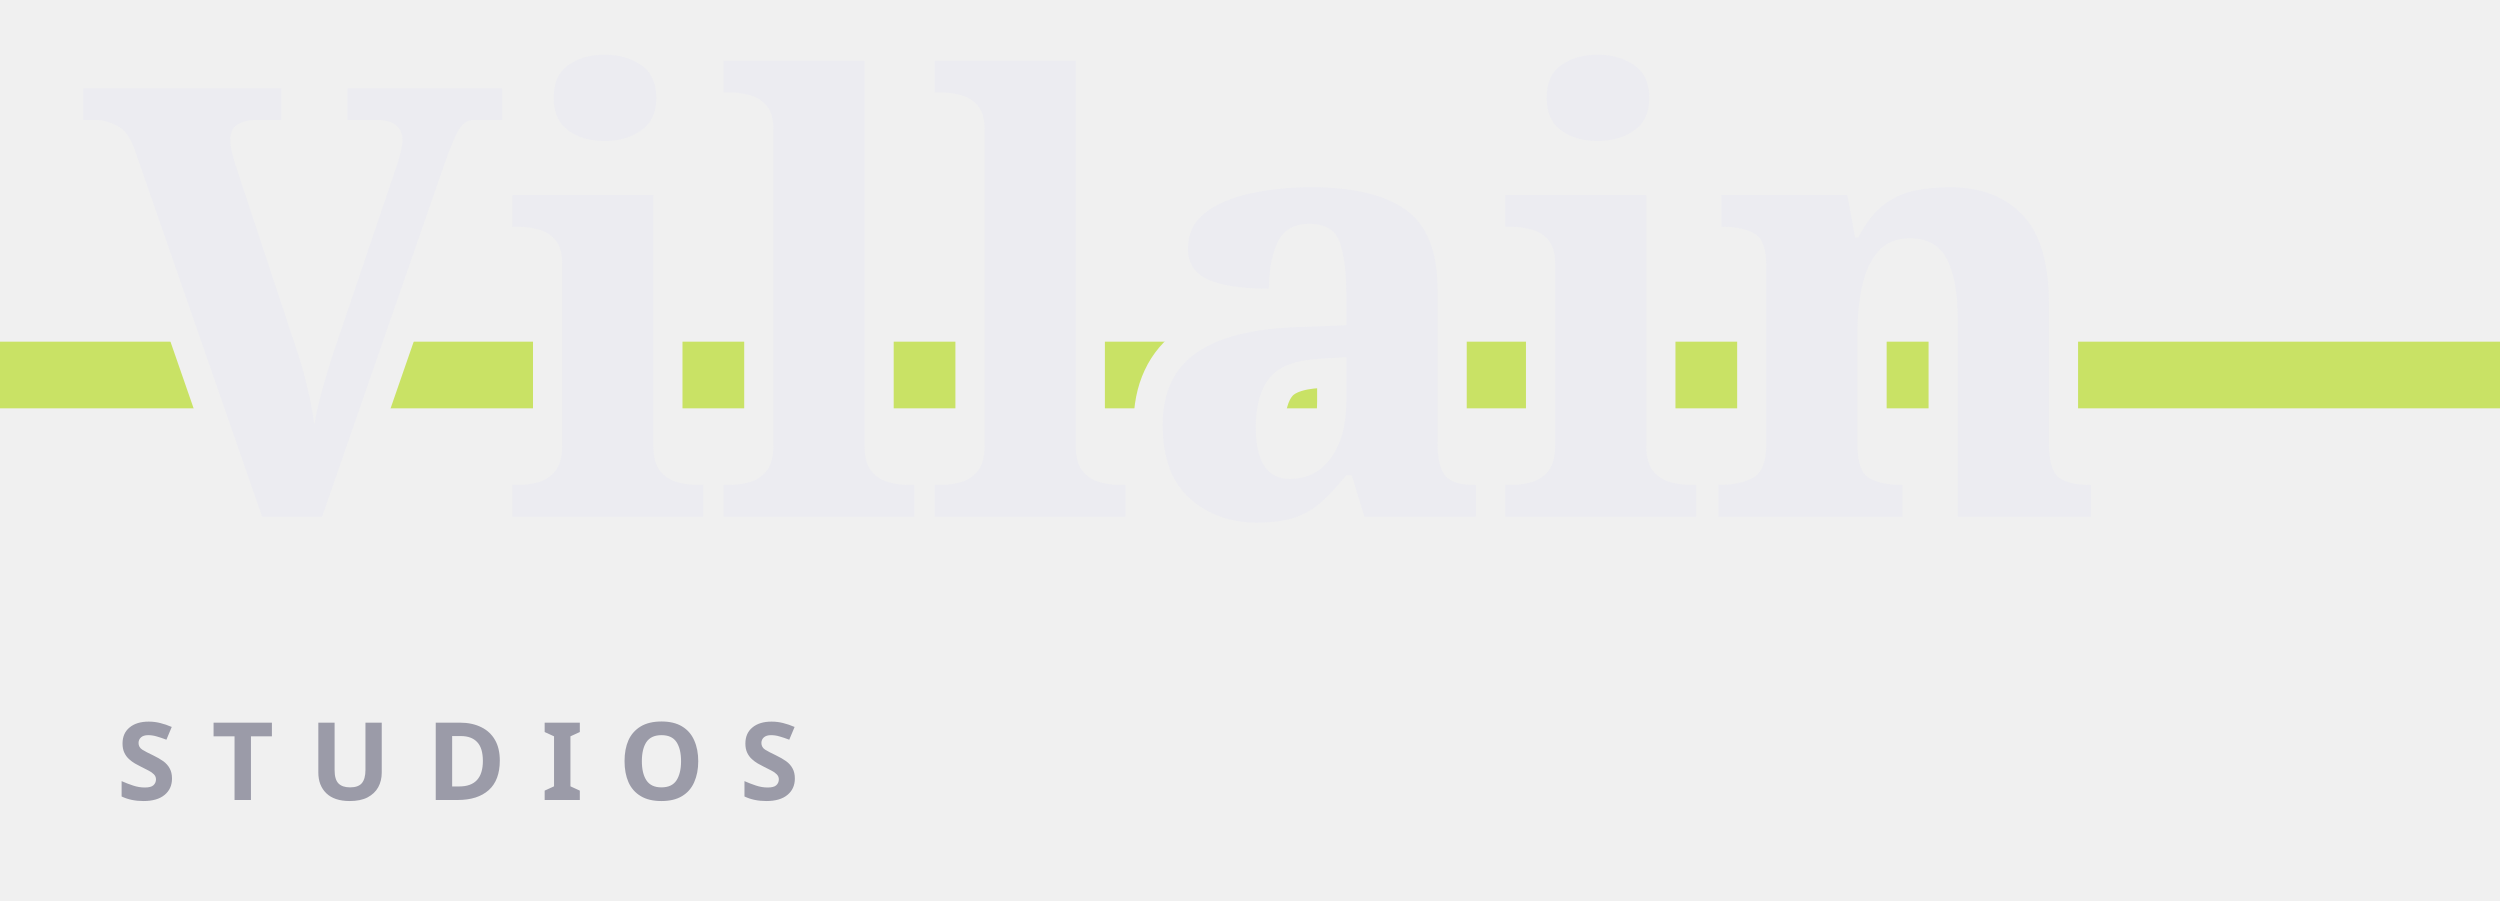
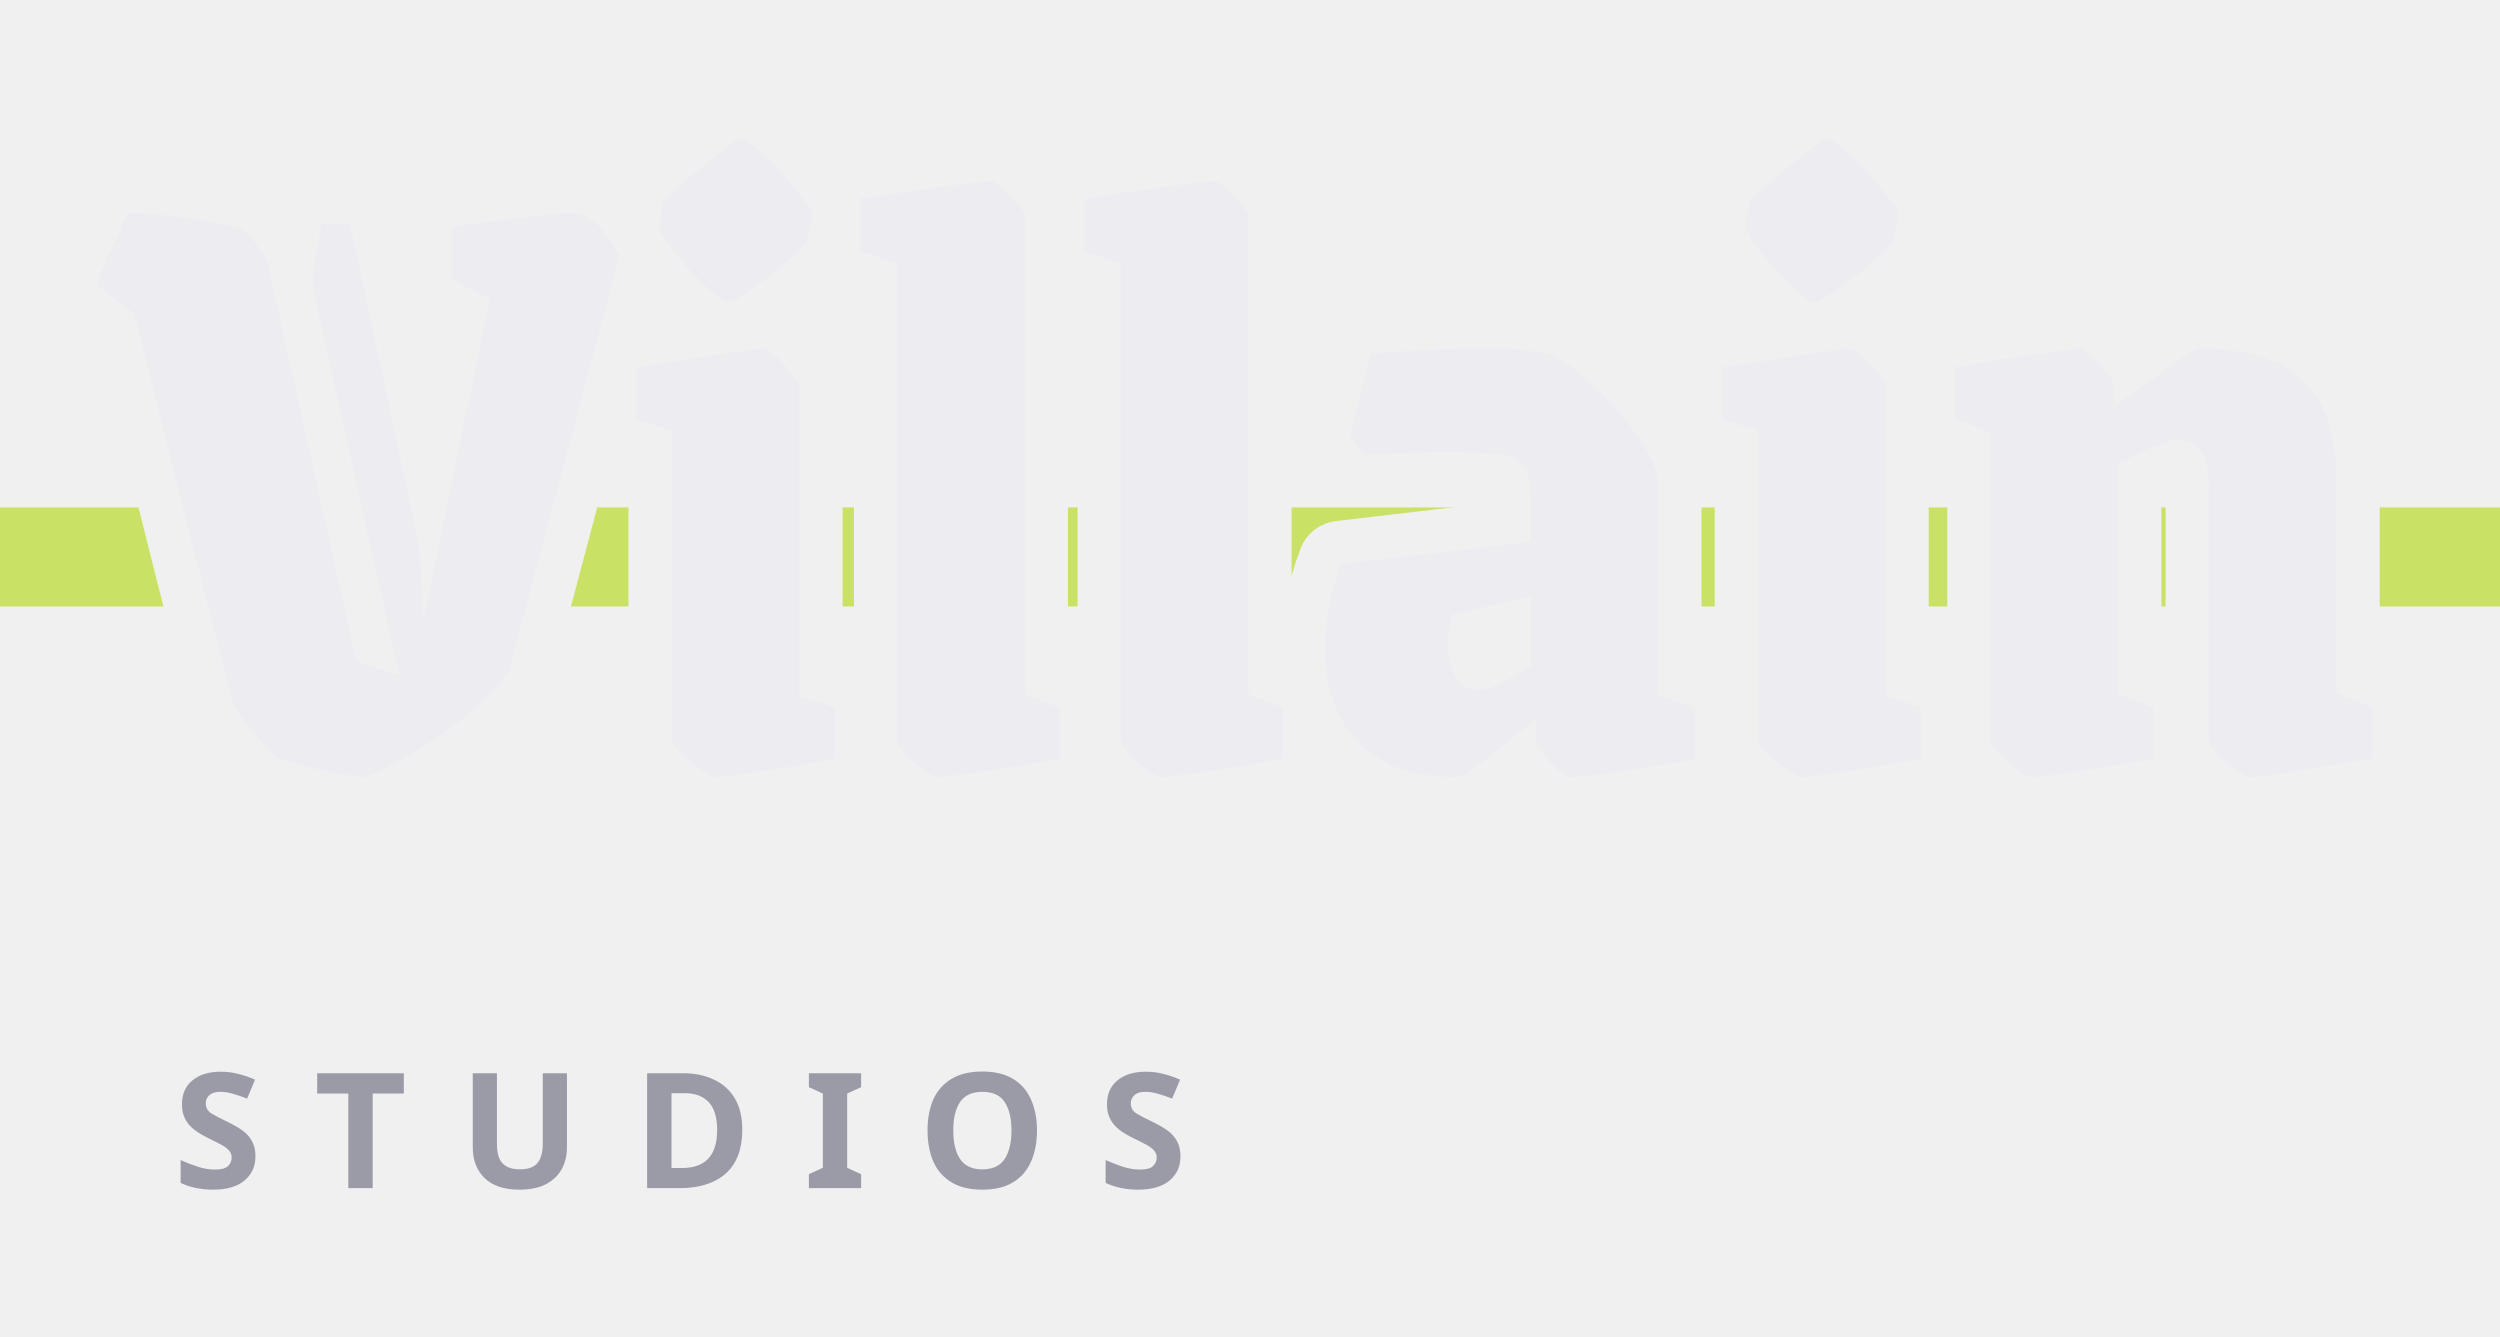
- <svg xmlns="http://www.w3.org/2000/svg" viewBox="0 0 300 108" role="img" aria-label="Villain Studios">
+ <svg xmlns="http://www.w3.org/2000/svg" viewBox="0 0 202 108" role="img" aria-label="Villain Studios">
  <defs>
+     <path id="villain" d="M39.59 24.13L36.50 22.54L36.50 18.30Q38.44 18.08 40.60 17.79Q42.76 17.50 44.49 17.32Q46.22 17.14 46.72 17.29Q47.94 17.65 48.84 18.84Q49.74 20.02 50.03 20.67L41.18 54.01Q40.60 55.09 39.20 56.46Q37.79 57.82 35.96 59.12Q34.12 60.42 32.36 61.42Q30.59 62.43 29.51 62.79L32.82 56.89ZM22.38 61.21Q22.17 61.06 21.27 60.09Q20.37 59.12 19.61 58.04Q18.86 56.96 18.71 56.53L10.86 25.35L7.77 22.98L10.29 17.22Q11.37 17.22 12.88 17.36Q14.39 17.50 15.83 17.72Q17.27 17.94 18.39 18.19Q19.50 18.44 19.79 18.73Q20.30 19.23 20.80 19.88Q21.30 20.53 21.59 21.18L28.79 53.43L36.64 56.10L29.51 62.79Q28.36 62.72 26.96 62.43Q25.55 62.14 24.33 61.78Q23.10 61.42 22.38 61.21ZM25.98 18.15L28.29 18.15L33.83 44Q33.90 44.36 34.01 46.27Q34.12 48.18 34.16 50.59Q34.19 53 34.12 54.94L32.54 55.81L25.34 23.48Q25.19 22.69 25.44 21.14Q25.70 19.59 25.98 18.15ZM57.74 62.79Q57.52 62.79 56.66 62.18Q55.79 61.57 55.04 60.85Q54.28 60.13 54.28 59.84L54.28 34.78L51.40 33.85L51.40 29.67Q51.40 29.67 52.80 29.46Q54.21 29.24 56.15 28.95Q58.10 28.66 59.72 28.41Q61.34 28.16 61.70 28.16Q61.98 28.16 62.67 28.77Q63.35 29.38 63.96 30.14Q64.58 30.90 64.58 31.18L64.58 56.24L67.46 57.18L67.46 61.28Q67.46 61.28 66.16 61.53Q64.86 61.78 63.03 62.07Q61.19 62.36 59.68 62.58Q58.17 62.79 57.74 62.79ZM53.56 16.35Q53.56 16.21 54.46 15.42Q55.36 14.62 56.55 13.65Q57.74 12.68 58.67 11.96Q59.61 11.24 59.82 11.24Q60.26 11.24 61.23 12.07Q62.20 12.90 63.21 14.05Q64.22 15.20 64.97 16.17Q65.73 17.14 65.66 17.50L65.15 19.45Q65.08 19.74 64.22 20.53Q63.35 21.32 62.24 22.22Q61.12 23.12 60.11 23.77Q59.10 24.42 58.82 24.42Q58.46 24.42 57.52 23.59Q56.58 22.76 55.58 21.64Q54.57 20.53 53.88 19.52Q53.20 18.51 53.27 18.22ZM75.74 62.79Q75.45 62.79 74.66 62.22Q73.86 61.64 73.18 60.92Q72.50 60.20 72.50 59.91L72.50 21.32L69.54 20.24L69.54 16.06Q69.54 16.06 70.48 15.92Q71.42 15.78 72.89 15.56Q74.37 15.34 75.88 15.13Q77.39 14.91 78.54 14.77Q79.70 14.62 80.06 14.62Q80.34 14.62 80.96 15.20Q81.57 15.78 82.18 16.46Q82.79 17.14 82.79 17.43L82.79 56.10L85.60 57.18L85.60 61.28Q85.60 61.28 84.27 61.53Q82.94 61.78 81.10 62.07Q79.26 62.36 77.68 62.58Q76.10 62.79 75.74 62.79ZM93.81 62.79Q93.52 62.79 92.73 62.22Q91.94 61.64 91.25 60.92Q90.57 60.20 90.57 59.91L90.57 21.32L87.62 20.24L87.62 16.06Q87.62 16.06 88.55 15.92Q89.49 15.78 90.96 15.56Q92.44 15.34 93.95 15.13Q95.46 14.91 96.62 14.77Q97.77 14.62 98.13 14.62Q98.42 14.62 99.03 15.20Q99.64 15.78 100.25 16.46Q100.86 17.14 100.86 17.43L100.86 56.10L103.67 57.18L103.67 61.28Q103.67 61.28 102.34 61.53Q101.01 61.78 99.17 62.07Q97.34 62.36 95.75 62.58Q94.17 62.79 93.81 62.79ZM117.86 62.79Q113.97 62.79 111.63 61.42Q109.29 60.06 108.17 57.68Q107.06 55.30 107.06 52.42Q107.06 50.77 107.38 49.04Q107.70 47.31 108.35 45.58L117.50 49.11Q117.28 49.69 117.14 50.48Q116.99 51.27 116.99 51.99Q116.99 53.36 117.53 54.55Q118.07 55.74 119.44 55.74Q120.09 55.74 120.95 55.34Q121.82 54.94 122.86 54.33Q123.90 53.72 124.98 53.07L124.98 57.39Q123.76 58.33 122.18 59.62Q120.59 60.92 119.37 61.86Q118.14 62.79 117.86 62.79ZM108.35 45.58L124.26 43.71L124.26 48.03L116.63 49.83ZM109.07 35.14L110.80 28.59Q113.10 28.38 115.55 28.27Q118 28.16 120.38 28.16Q122.75 28.16 124.62 28.52Q125.70 28.66 127.29 29.92Q128.87 31.18 130.42 32.88Q131.97 34.57 132.98 36.30Q133.98 38.02 133.98 39.10L133.98 56.17L136.94 57.25L136.94 61.35Q135.21 61.64 133.01 62Q130.82 62.36 129.09 62.58Q127.36 62.79 126.78 62.79Q126.57 62.79 125.92 62.22Q125.27 61.64 124.70 60.96Q124.12 60.27 124.12 59.98L124.12 57.75L123.69 57.18L123.69 40.47Q123.69 38.38 123.08 37.56Q122.46 36.73 120.59 36.66Q119.22 36.51 117.35 36.51Q115.48 36.51 113.57 36.58Q111.66 36.66 110.15 36.73ZM145.50 62.79Q145.29 62.79 144.42 62.18Q143.56 61.57 142.80 60.85Q142.05 60.13 142.05 59.84L142.05 34.78L139.17 33.85L139.17 29.67Q139.17 29.67 140.57 29.46Q141.98 29.24 143.92 28.95Q145.86 28.66 147.48 28.41Q149.10 28.16 149.46 28.16Q149.75 28.16 150.44 28.77Q151.12 29.38 151.73 30.14Q152.34 30.90 152.34 31.18L152.34 56.24L155.22 57.18L155.22 61.28Q155.22 61.28 153.93 61.53Q152.63 61.78 150.80 62.07Q148.96 62.36 147.45 62.58Q145.94 62.79 145.50 62.79ZM141.33 16.35Q141.33 16.21 142.23 15.42Q143.13 14.62 144.32 13.65Q145.50 12.68 146.44 11.96Q147.38 11.24 147.59 11.24Q148.02 11.24 149 12.07Q149.97 12.90 150.98 14.05Q151.98 15.20 152.74 16.17Q153.50 17.14 153.42 17.50L152.92 19.45Q152.85 19.74 151.98 20.53Q151.12 21.32 150 22.22Q148.89 23.12 147.88 23.77Q146.87 24.42 146.58 24.42Q146.22 24.42 145.29 23.59Q144.35 22.76 143.34 21.64Q142.34 20.53 141.65 19.52Q140.97 18.51 141.04 18.22ZM164.15 62.79Q163.86 62.79 163.07 62.22Q162.28 61.64 161.56 60.92Q160.84 60.20 160.84 59.91L160.84 34.93L157.96 33.85L157.96 29.67Q157.96 29.67 159.33 29.42Q160.70 29.17 162.60 28.92Q164.51 28.66 166.13 28.41Q167.75 28.16 168.11 28.16Q168.33 28.16 168.98 28.77Q169.62 29.38 170.20 30.10Q170.78 30.82 170.78 31.04L170.78 32.91Q171.64 32.26 172.79 31.44Q173.94 30.61 174.95 29.89Q175.96 29.17 176.72 28.66Q177.47 28.16 177.69 28.16Q181.14 28.16 183.66 29.17Q186.18 30.18 187.48 32.59Q188.78 35 188.78 39.18L188.78 56.02L191.66 57.18L191.66 61.28Q191.66 61.28 190.29 61.50Q188.92 61.71 187.05 62.04Q185.18 62.36 183.66 62.58Q182.15 62.79 181.79 62.79Q181.50 62.79 180.71 62.22Q179.92 61.64 179.20 60.92Q178.48 60.20 178.48 59.91L178.48 39.32Q178.48 37.45 177.94 36.66Q177.40 35.86 176.75 35.68Q176.10 35.50 175.67 35.50Q175.53 35.50 174.77 35.79Q174.02 36.08 173.08 36.51Q172.14 36.94 171.14 37.38L171.14 56.10L174.02 57.18L174.02 61.28Q174.02 61.28 172.65 61.53Q171.28 61.78 169.44 62.07Q167.61 62.36 166.06 62.58Q164.51 62.79 164.15 62.79Z" />
    <mask id="cut">
-       <rect width="300" height="108" fill="#fff" />
-       <text x="10" y="62" font-family="Grenze Gotisch, serif" font-weight="800" font-size="72" fill="#000" stroke="#000" stroke-width="7" stroke-linejoin="round">Villain</text>
+       <rect width="202" height="108" fill="#fff" />
+       <use href="#villain" fill="#000" stroke="#000" stroke-width="7" stroke-linejoin="round" />
    </mask>
  </defs>
-   <rect y="41" width="300" height="8" fill="#C9E265" mask="url(#cut)" />
-   <text x="10" y="62" font-family="Grenze Gotisch, serif" font-weight="800" font-size="72" fill="#ECECF1">Villain</text>
+   <rect y="41" width="202" height="8" fill="#C9E265" mask="url(#cut)" />
+   <use href="#villain" fill="#ECECF1" />
  <text x="14" y="96" font-family="Atkinson Hyperlegible Next, sans-serif" font-weight="600" font-size="13" letter-spacing="4.2" fill="#9B9BA8">STUDIOS</text>
</svg>
